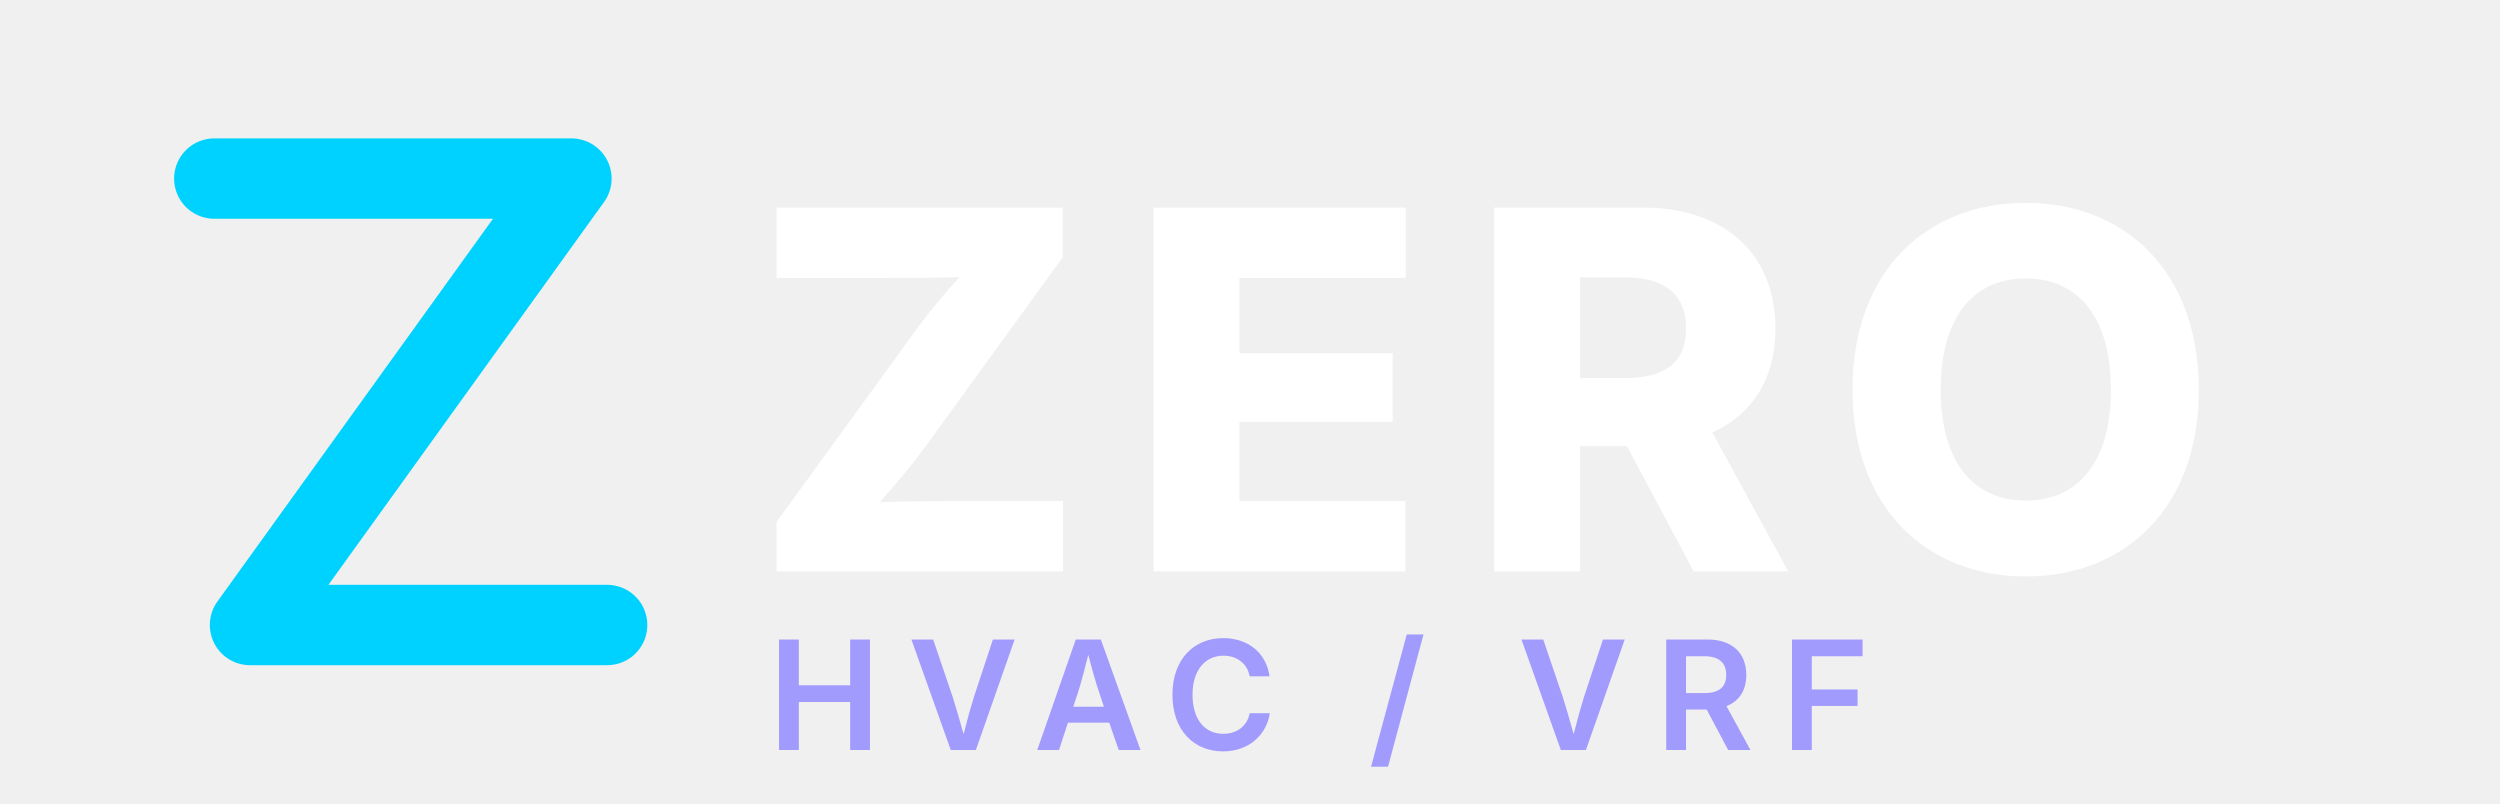
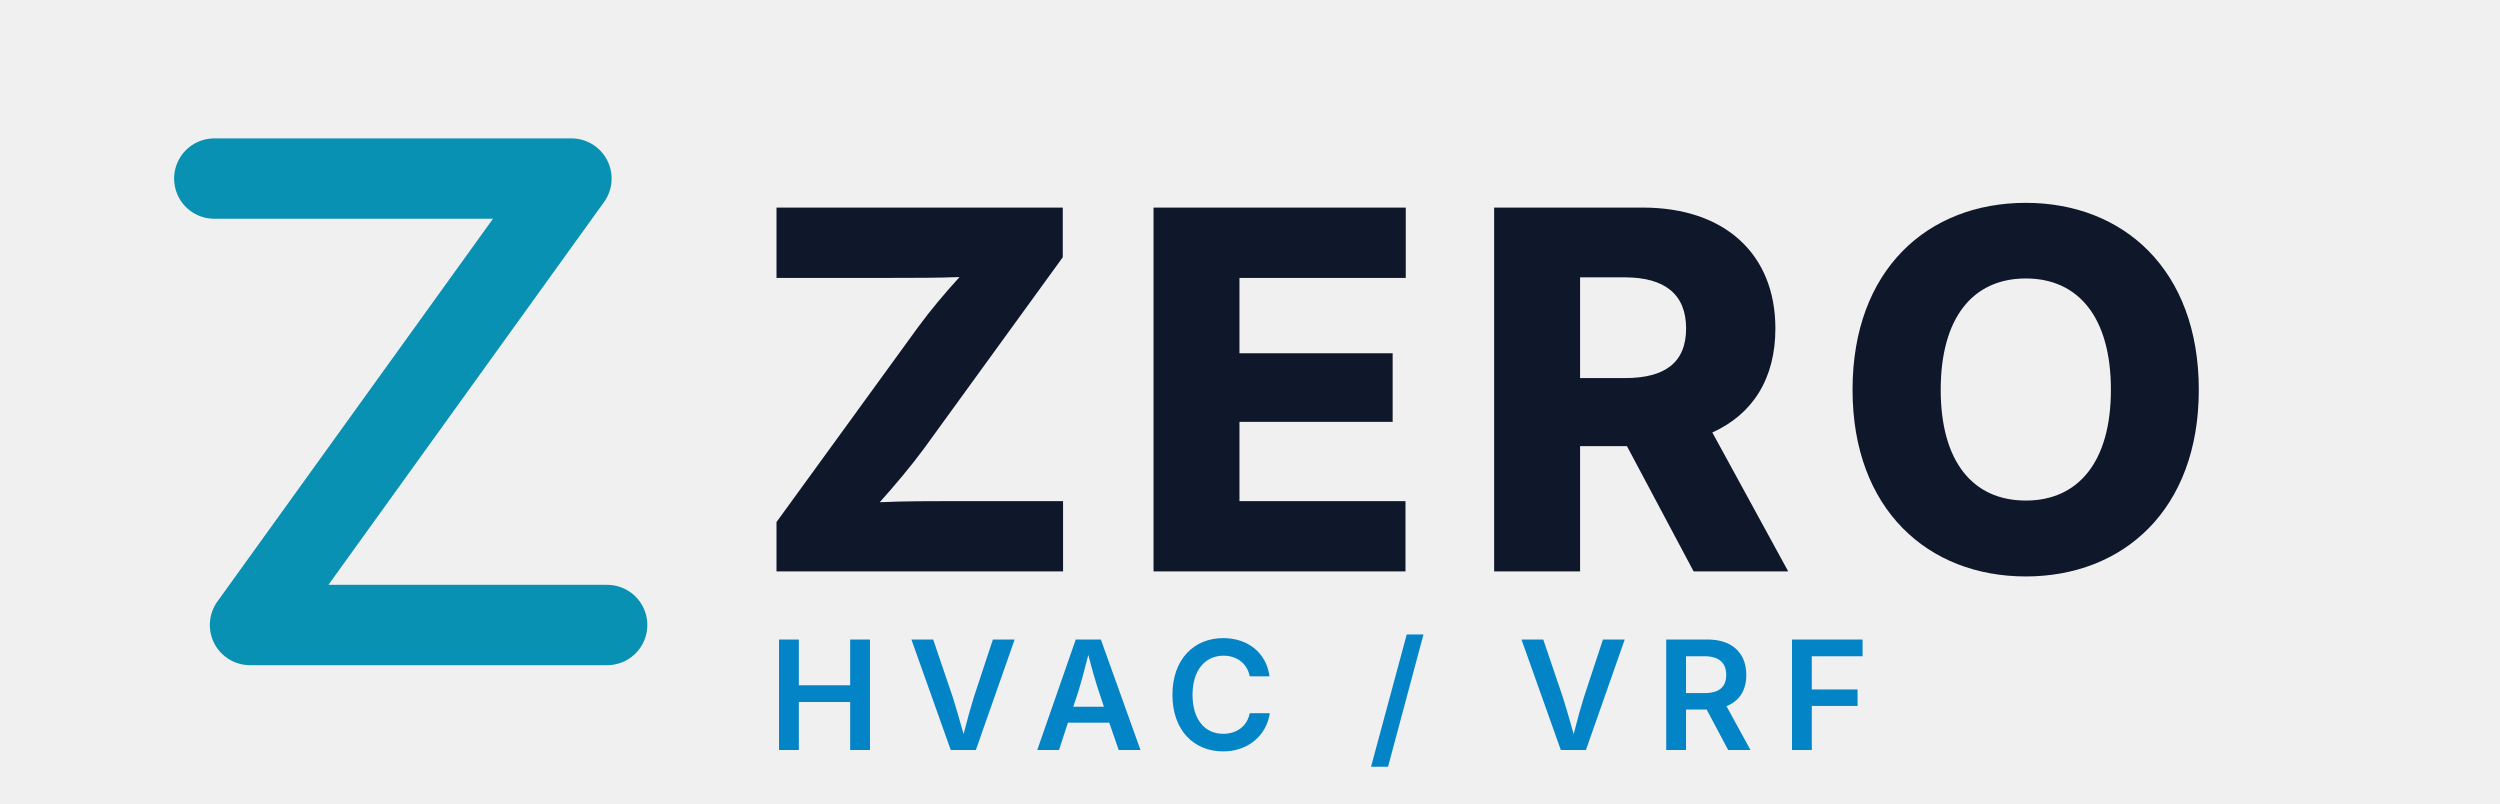
<svg xmlns="http://www.w3.org/2000/svg" viewBox="0 0 140 45">
-   <path d="M 12 10 L 32 10 L 14 35 L 34 35" fill="none" stroke="#00D2FF" stroke-width="4.5" stroke-linecap="round" stroke-linejoin="round" />
-   <text x="42" y="32" font-family="'Space Grotesk', -apple-system, sans-serif" font-weight="800" font-size="28" fill="#FFFFFF" letter-spacing="2">ZERO</text>
-   <text x="43" y="42" font-family="'Inter', sans-serif" font-weight="600" font-size="8.5" fill="#A29BFE" letter-spacing="1.5">HVAC / VRF</text>
+   <path d="M 12 10 L 32 10 L 14 35 L 34 35" fill="none" stroke="#0891b2" stroke-width="4.5" stroke-linecap="round" stroke-linejoin="round" />
+   <text x="42" y="32" font-family="'Space Grotesk', -apple-system, sans-serif" font-weight="800" font-size="28" fill="#0f172a" letter-spacing="2">ZERO</text>
+   <text x="43" y="42" font-family="'Inter', sans-serif" font-weight="600" font-size="8.5" fill="#0284c7" letter-spacing="1.5">HVAC / VRF</text>
</svg>
